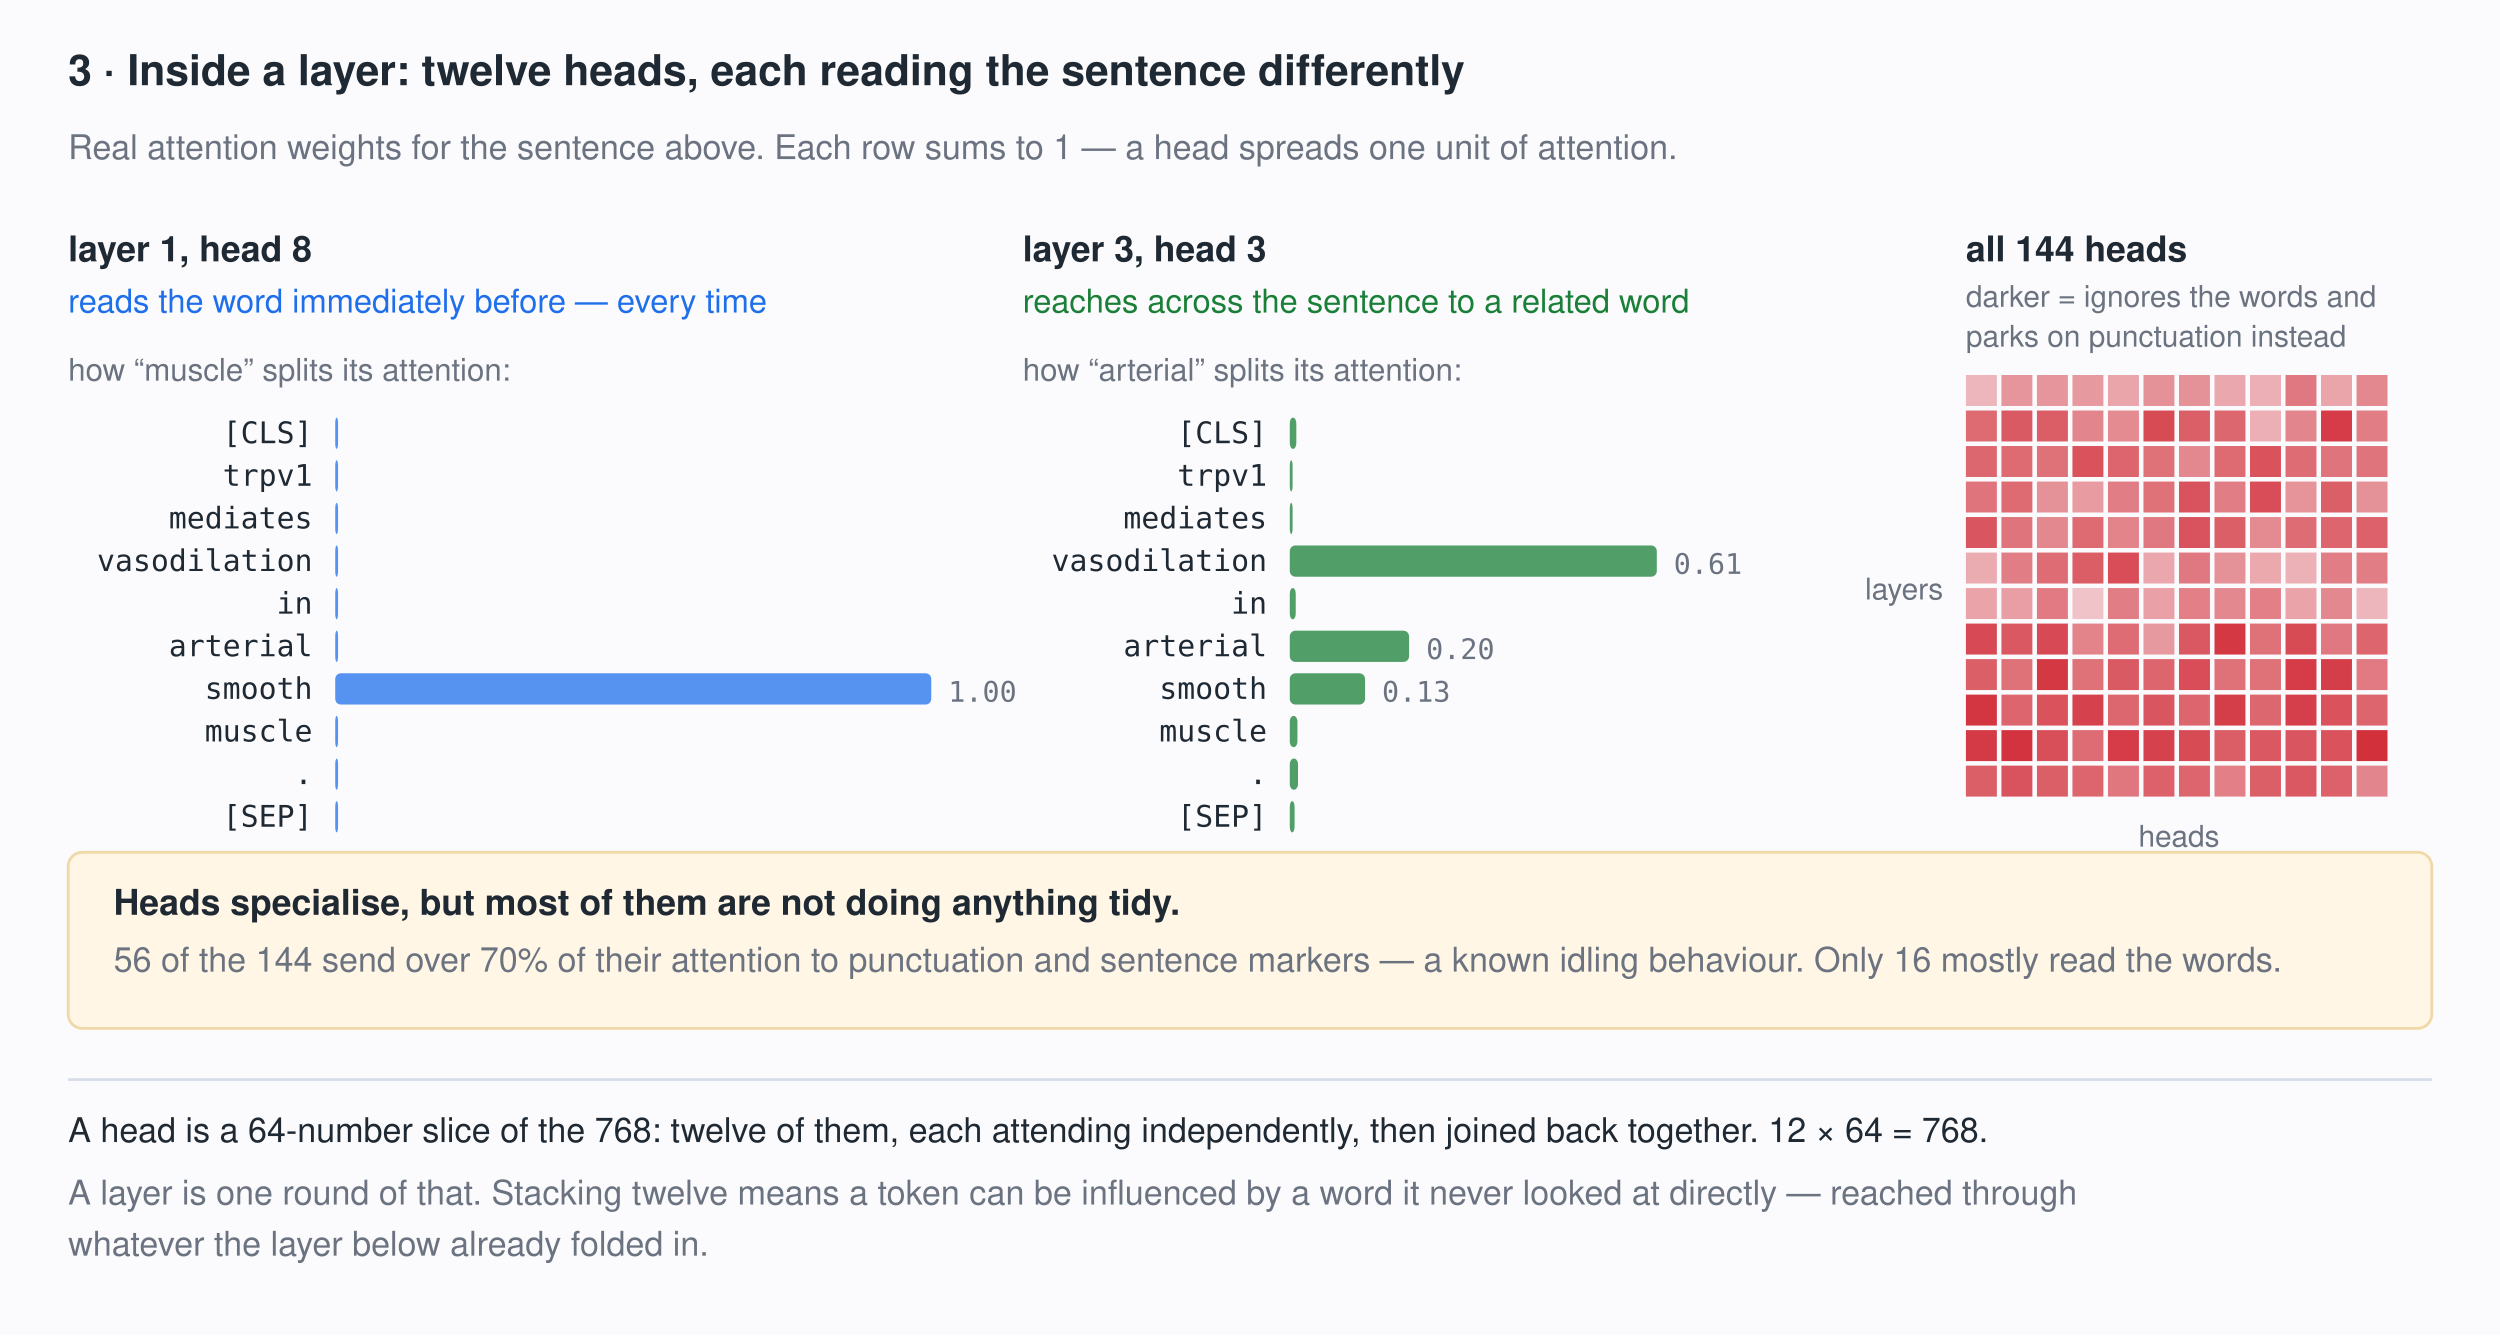
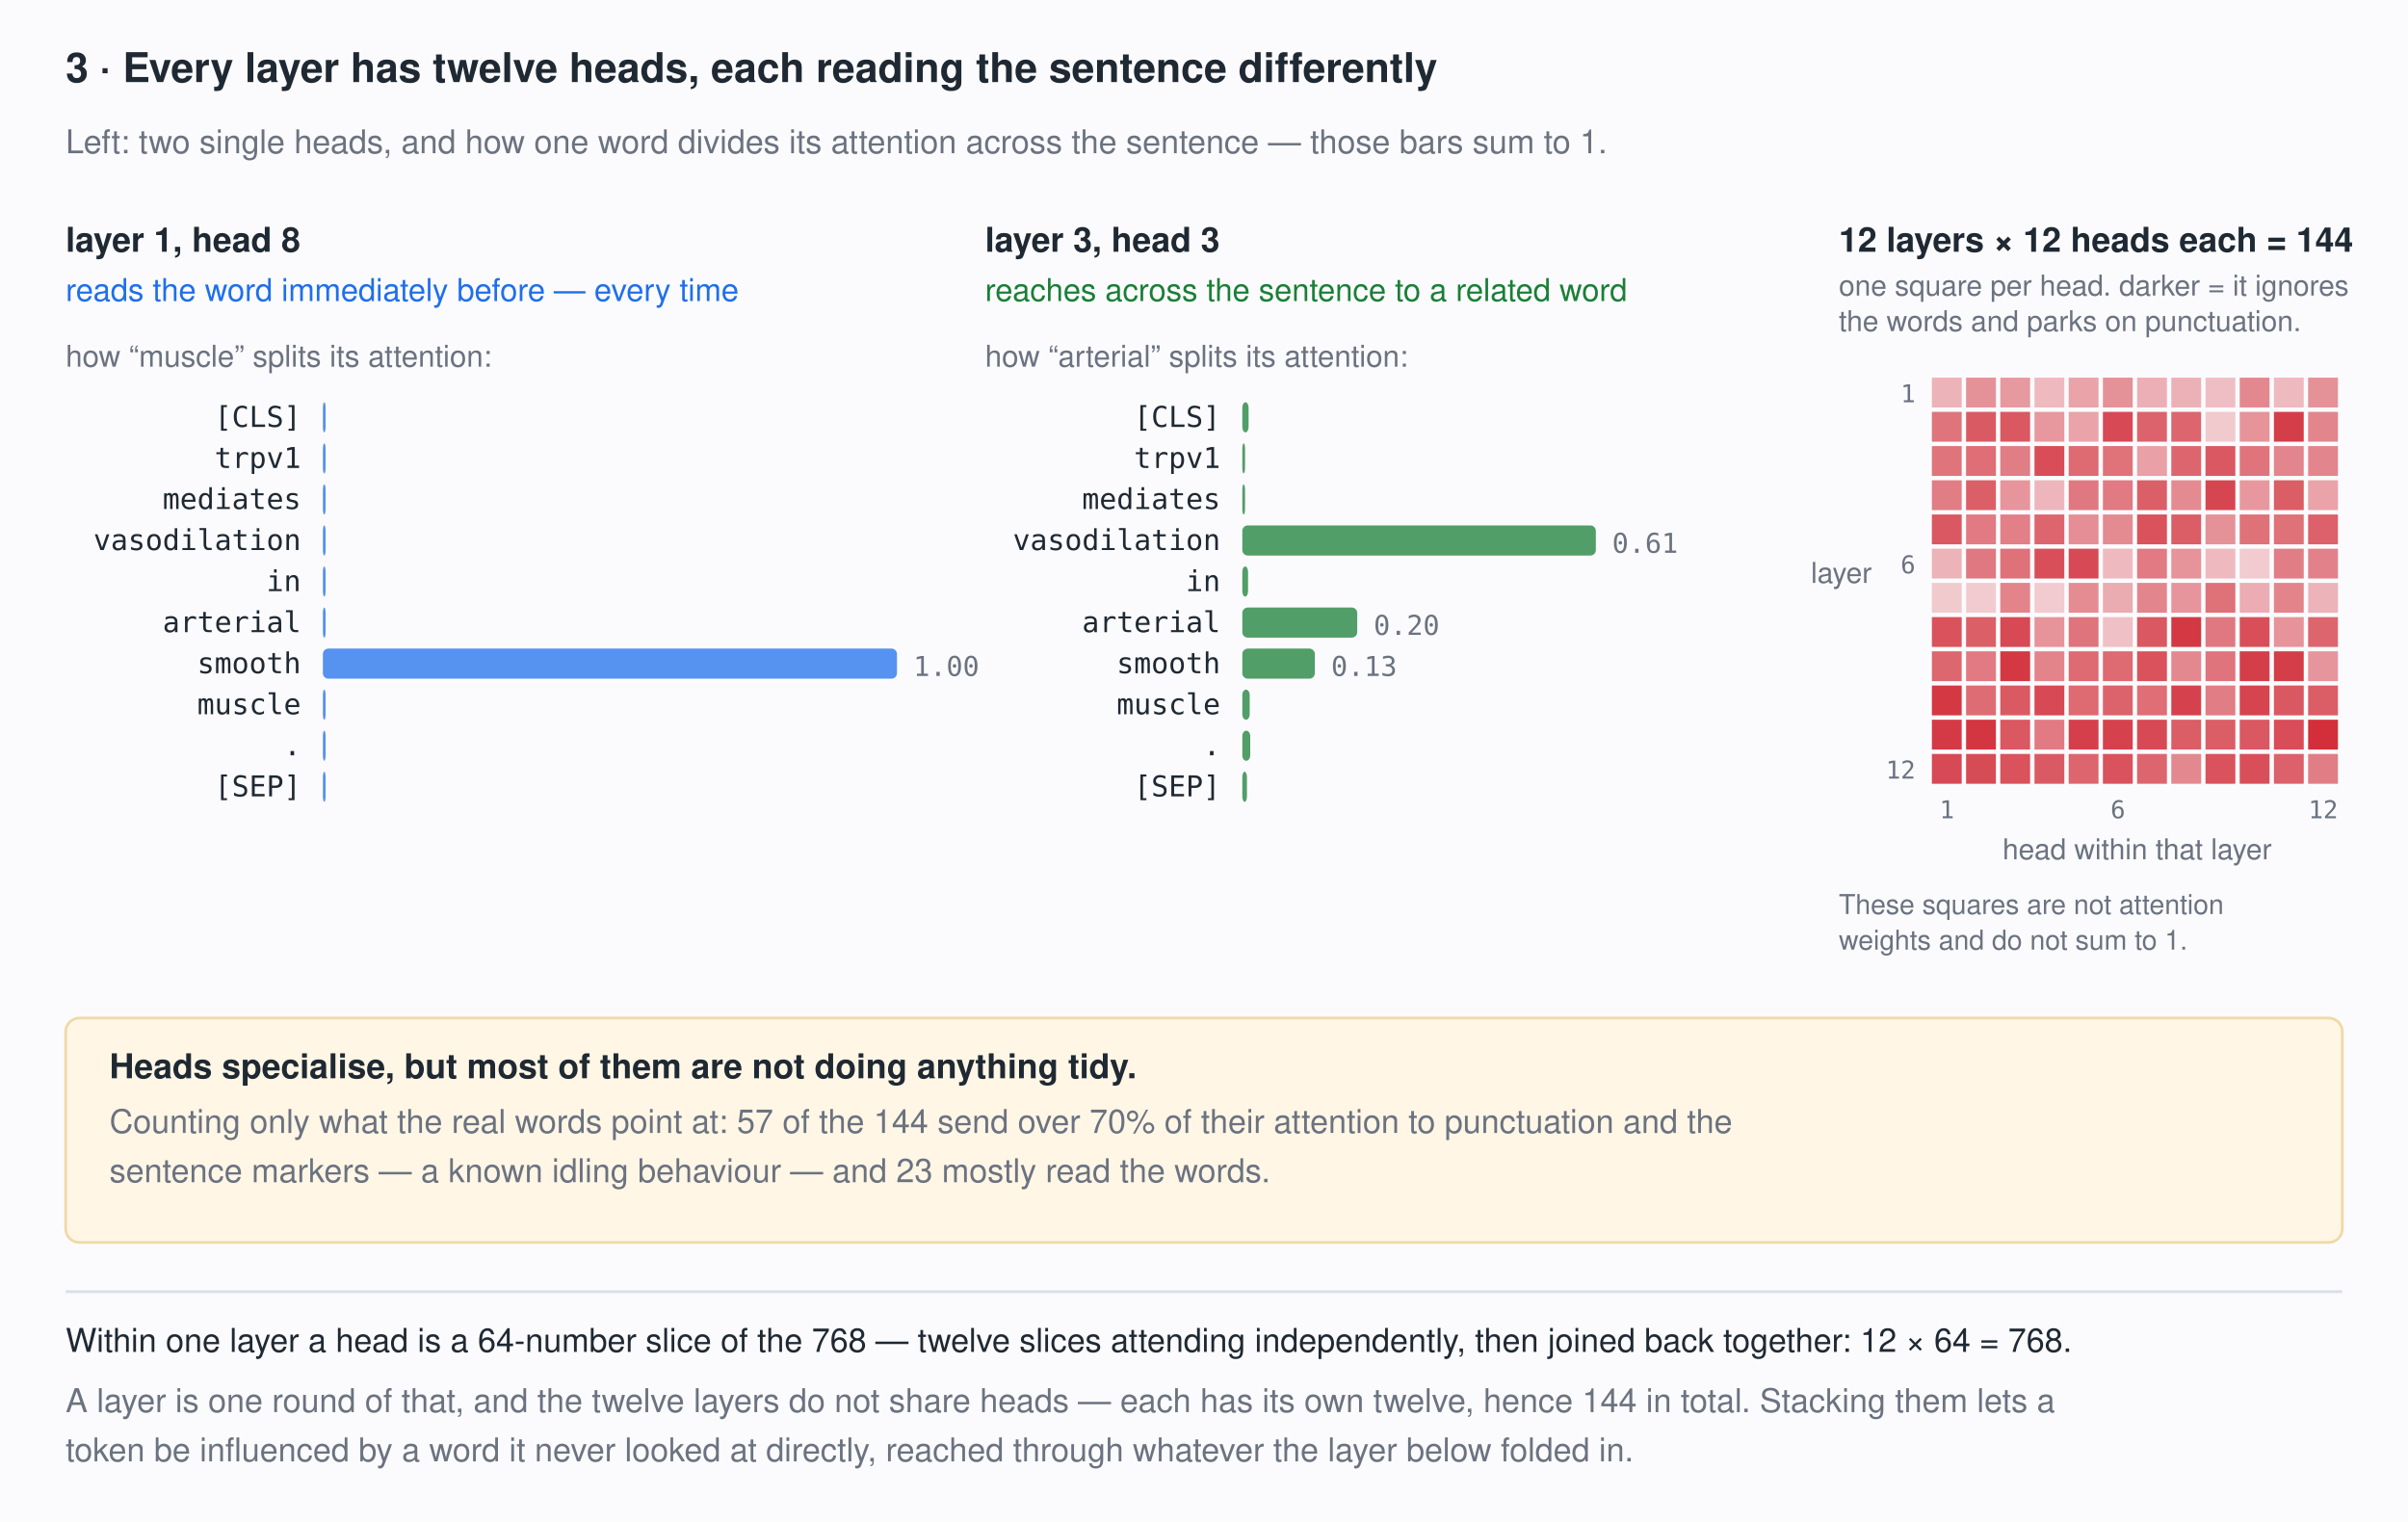
- <svg xmlns="http://www.w3.org/2000/svg" viewBox="0 0 880 470" width="880" height="470" role="img" aria-label="Layers and attention heads">
-   <rect width="880" height="470" fill="#fbfbfd" />
-   <text x="24" y="30" font-family="ui-sans-serif,-apple-system,Segoe UI,Helvetica,Arial,sans-serif" font-size="15" fill="#1f2933" text-anchor="start" font-weight="600" font-style="normal">3 · Inside a layer: twelve heads, each reading the sentence differently</text>
-   <text x="24" y="56" font-family="ui-sans-serif,-apple-system,Segoe UI,Helvetica,Arial,sans-serif" font-size="12" fill="#6b7280" text-anchor="start" font-weight="normal" font-style="normal">Real attention weights for the sentence above. Each row sums to 1 — a head spreads one unit of attention.</text>
+ <svg xmlns="http://www.w3.org/2000/svg" viewBox="0 0 880 556" width="880" height="556" role="img" aria-label="Layers and attention heads">
+   <rect width="880" height="556" fill="#fbfbfd" />
+   <text x="24" y="30" font-family="ui-sans-serif,-apple-system,Segoe UI,Helvetica,Arial,sans-serif" font-size="15" fill="#1f2933" text-anchor="start" font-weight="600" font-style="normal">3 · Every layer has twelve heads, each reading the sentence differently</text>
+   <text x="24" y="56" font-family="ui-sans-serif,-apple-system,Segoe UI,Helvetica,Arial,sans-serif" font-size="12" fill="#6b7280" text-anchor="start" font-weight="normal" font-style="normal">Left: two single heads, and how one word divides its attention across the sentence — those bars sum to 1.</text>
  <text x="24" y="92" font-family="ui-sans-serif,-apple-system,Segoe UI,Helvetica,Arial,sans-serif" font-size="12.5" fill="#1f2933" text-anchor="start" font-weight="600" font-style="normal">layer 1, head 8</text>
  <text x="24" y="110" font-family="ui-sans-serif,-apple-system,Segoe UI,Helvetica,Arial,sans-serif" font-size="11.5" fill="#1f6feb" text-anchor="start" font-weight="normal" font-style="normal">reads the word immediately before — every time</text>
  <text x="24" y="134" font-family="ui-sans-serif,-apple-system,Segoe UI,Helvetica,Arial,sans-serif" font-size="11" fill="#6b7280" text-anchor="start" font-weight="normal" font-style="normal">how “muscle” splits its attention:</text>
  <text x="110" y="156" font-family="ui-monospace,SFMono-Regular,Menlo,Consolas,monospace" font-size="10.5" fill="#1f2933" text-anchor="end" font-weight="normal" font-style="normal">[CLS]</text>
  <rect x="118" y="147" width="1.0" height="11" rx="2" fill="#1f6feb" opacity="0.75" />
  <text x="110" y="171" font-family="ui-monospace,SFMono-Regular,Menlo,Consolas,monospace" font-size="10.5" fill="#1f2933" text-anchor="end" font-weight="normal" font-style="normal">trpv1</text>
  <rect x="118" y="162" width="1.0" height="11" rx="2" fill="#1f6feb" opacity="0.75" />
  <text x="110" y="186" font-family="ui-monospace,SFMono-Regular,Menlo,Consolas,monospace" font-size="10.5" fill="#1f2933" text-anchor="end" font-weight="normal" font-style="normal">mediates</text>
  <rect x="118" y="177" width="1.0" height="11" rx="2" fill="#1f6feb" opacity="0.75" />
  <text x="110" y="201" font-family="ui-monospace,SFMono-Regular,Menlo,Consolas,monospace" font-size="10.5" fill="#1f2933" text-anchor="end" font-weight="normal" font-style="normal">vasodilation</text>
  <rect x="118" y="192" width="1.0" height="11" rx="2" fill="#1f6feb" opacity="0.75" />
  <text x="110" y="216" font-family="ui-monospace,SFMono-Regular,Menlo,Consolas,monospace" font-size="10.5" fill="#1f2933" text-anchor="end" font-weight="normal" font-style="normal">in</text>
  <rect x="118" y="207" width="1.0" height="11" rx="2" fill="#1f6feb" opacity="0.75" />
  <text x="110" y="231" font-family="ui-monospace,SFMono-Regular,Menlo,Consolas,monospace" font-size="10.5" fill="#1f2933" text-anchor="end" font-weight="normal" font-style="normal">arterial</text>
  <rect x="118" y="222" width="1.0" height="11" rx="2" fill="#1f6feb" opacity="0.75" />
  <text x="110" y="246" font-family="ui-monospace,SFMono-Regular,Menlo,Consolas,monospace" font-size="10.5" fill="#1f2933" text-anchor="end" font-weight="normal" font-style="normal">smooth</text>
  <rect x="118" y="237" width="209.8" height="11" rx="2" fill="#1f6feb" opacity="0.75" />
  <text x="333.79" y="247" font-family="ui-monospace,SFMono-Regular,Menlo,Consolas,monospace" font-size="10" fill="#6b7280" text-anchor="start" font-weight="normal" font-style="normal">1.00</text>
  <text x="110" y="261" font-family="ui-monospace,SFMono-Regular,Menlo,Consolas,monospace" font-size="10.5" fill="#1f2933" text-anchor="end" font-weight="normal" font-style="normal">muscle</text>
  <rect x="118" y="252" width="1.0" height="11" rx="2" fill="#1f6feb" opacity="0.75" />
  <text x="110" y="276" font-family="ui-monospace,SFMono-Regular,Menlo,Consolas,monospace" font-size="10.5" fill="#1f2933" text-anchor="end" font-weight="normal" font-style="normal">.</text>
  <rect x="118" y="267" width="1.0" height="11" rx="2" fill="#1f6feb" opacity="0.75" />
  <text x="110" y="291" font-family="ui-monospace,SFMono-Regular,Menlo,Consolas,monospace" font-size="10.5" fill="#1f2933" text-anchor="end" font-weight="normal" font-style="normal">[SEP]</text>
  <rect x="118" y="282" width="1.0" height="11" rx="2" fill="#1f6feb" opacity="0.75" />
  <text x="360" y="92" font-family="ui-sans-serif,-apple-system,Segoe UI,Helvetica,Arial,sans-serif" font-size="12.5" fill="#1f2933" text-anchor="start" font-weight="600" font-style="normal">layer 3, head 3</text>
  <text x="360" y="110" font-family="ui-sans-serif,-apple-system,Segoe UI,Helvetica,Arial,sans-serif" font-size="11.5" fill="#1a7f37" text-anchor="start" font-weight="normal" font-style="normal">reaches across the sentence to a related word</text>
  <text x="360" y="134" font-family="ui-sans-serif,-apple-system,Segoe UI,Helvetica,Arial,sans-serif" font-size="11" fill="#6b7280" text-anchor="start" font-weight="normal" font-style="normal">how “arterial” splits its attention:</text>
  <text x="446" y="156" font-family="ui-monospace,SFMono-Regular,Menlo,Consolas,monospace" font-size="10.5" fill="#1f2933" text-anchor="end" font-weight="normal" font-style="normal">[CLS]</text>
  <rect x="454" y="147" width="2.3" height="11" rx="2" fill="#1a7f37" opacity="0.75" />
  <text x="446" y="171" font-family="ui-monospace,SFMono-Regular,Menlo,Consolas,monospace" font-size="10.5" fill="#1f2933" text-anchor="end" font-weight="normal" font-style="normal">trpv1</text>
  <rect x="454" y="162" width="1.0" height="11" rx="2" fill="#1a7f37" opacity="0.75" />
  <text x="446" y="186" font-family="ui-monospace,SFMono-Regular,Menlo,Consolas,monospace" font-size="10.5" fill="#1f2933" text-anchor="end" font-weight="normal" font-style="normal">mediates</text>
  <rect x="454" y="177" width="1.0" height="11" rx="2" fill="#1a7f37" opacity="0.75" />
  <text x="446" y="201" font-family="ui-monospace,SFMono-Regular,Menlo,Consolas,monospace" font-size="10.5" fill="#1f2933" text-anchor="end" font-weight="normal" font-style="normal">vasodilation</text>
  <rect x="454" y="192" width="129.2" height="11" rx="2" fill="#1a7f37" opacity="0.75" />
  <text x="589.15" y="202" font-family="ui-monospace,SFMono-Regular,Menlo,Consolas,monospace" font-size="10" fill="#6b7280" text-anchor="start" font-weight="normal" font-style="normal">0.61</text>
  <text x="446" y="216" font-family="ui-monospace,SFMono-Regular,Menlo,Consolas,monospace" font-size="10.5" fill="#1f2933" text-anchor="end" font-weight="normal" font-style="normal">in</text>
  <rect x="454" y="207" width="2.1" height="11" rx="2" fill="#1a7f37" opacity="0.75" />
  <text x="446" y="231" font-family="ui-monospace,SFMono-Regular,Menlo,Consolas,monospace" font-size="10.5" fill="#1f2933" text-anchor="end" font-weight="normal" font-style="normal">arterial</text>
  <rect x="454" y="222" width="42.0" height="11" rx="2" fill="#1a7f37" opacity="0.75" />
  <text x="502.0" y="232" font-family="ui-monospace,SFMono-Regular,Menlo,Consolas,monospace" font-size="10" fill="#6b7280" text-anchor="start" font-weight="normal" font-style="normal">0.20</text>
  <text x="446" y="246" font-family="ui-monospace,SFMono-Regular,Menlo,Consolas,monospace" font-size="10.5" fill="#1f2933" text-anchor="end" font-weight="normal" font-style="normal">smooth</text>
  <rect x="454" y="237" width="26.5" height="11" rx="2" fill="#1a7f37" opacity="0.75" />
  <text x="486.46" y="247" font-family="ui-monospace,SFMono-Regular,Menlo,Consolas,monospace" font-size="10" fill="#6b7280" text-anchor="start" font-weight="normal" font-style="normal">0.13</text>
  <text x="446" y="261" font-family="ui-monospace,SFMono-Regular,Menlo,Consolas,monospace" font-size="10.5" fill="#1f2933" text-anchor="end" font-weight="normal" font-style="normal">muscle</text>
  <rect x="454" y="252" width="2.7" height="11" rx="2" fill="#1a7f37" opacity="0.75" />
  <text x="446" y="276" font-family="ui-monospace,SFMono-Regular,Menlo,Consolas,monospace" font-size="10.5" fill="#1f2933" text-anchor="end" font-weight="normal" font-style="normal">.</text>
  <rect x="454" y="267" width="2.9" height="11" rx="2" fill="#1a7f37" opacity="0.75" />
  <text x="446" y="291" font-family="ui-monospace,SFMono-Regular,Menlo,Consolas,monospace" font-size="10.5" fill="#1f2933" text-anchor="end" font-weight="normal" font-style="normal">[SEP]</text>
  <rect x="454" y="282" width="1.7" height="11" rx="2" fill="#1a7f37" opacity="0.75" />
-   <text x="692" y="92" font-family="ui-sans-serif,-apple-system,Segoe UI,Helvetica,Arial,sans-serif" font-size="12.5" fill="#1f2933" text-anchor="start" font-weight="600" font-style="normal">all 144 heads</text>
-   <text x="692" y="108" font-family="ui-sans-serif,-apple-system,Segoe UI,Helvetica,Arial,sans-serif" font-size="10.5" fill="#6b7280" text-anchor="start" font-weight="normal" font-style="normal">darker = ignores the words and</text>
-   <text x="692" y="122" font-family="ui-sans-serif,-apple-system,Segoe UI,Helvetica,Arial,sans-serif" font-size="10.5" fill="#6b7280" text-anchor="start" font-weight="normal" font-style="normal">parks on punctuation instead</text>
-   <rect x="692.0" y="132.0" width="10.9" height="10.9" fill="#cf222e" opacity="0.32" />
-   <rect x="704.5" y="132.0" width="10.9" height="10.9" fill="#cf222e" opacity="0.47" />
-   <rect x="717.0" y="132.0" width="10.9" height="10.9" fill="#cf222e" opacity="0.47" />
-   <rect x="729.5" y="132.0" width="10.9" height="10.9" fill="#cf222e" opacity="0.45" />
-   <rect x="742.0" y="132.0" width="10.9" height="10.9" fill="#cf222e" opacity="0.40" />
-   <rect x="754.5" y="132.0" width="10.9" height="10.9" fill="#cf222e" opacity="0.49" />
-   <rect x="767.0" y="132.0" width="10.9" height="10.9" fill="#cf222e" opacity="0.49" />
-   <rect x="779.5" y="132.0" width="10.9" height="10.9" fill="#cf222e" opacity="0.39" />
-   <rect x="792.0" y="132.0" width="10.9" height="10.9" fill="#cf222e" opacity="0.35" />
-   <rect x="804.5" y="132.0" width="10.9" height="10.9" fill="#cf222e" opacity="0.60" />
-   <rect x="817.0" y="132.0" width="10.9" height="10.9" fill="#cf222e" opacity="0.40" />
-   <rect x="829.5" y="132.0" width="10.9" height="10.9" fill="#cf222e" opacity="0.53" />
-   <rect x="692.0" y="144.5" width="10.9" height="10.9" fill="#cf222e" opacity="0.67" />
-   <rect x="704.5" y="144.5" width="10.9" height="10.9" fill="#cf222e" opacity="0.74" />
-   <rect x="717.0" y="144.5" width="10.9" height="10.9" fill="#cf222e" opacity="0.73" />
-   <rect x="729.5" y="144.5" width="10.9" height="10.9" fill="#cf222e" opacity="0.54" />
-   <rect x="742.0" y="144.5" width="10.9" height="10.9" fill="#cf222e" opacity="0.52" />
-   <rect x="754.5" y="144.5" width="10.9" height="10.9" fill="#cf222e" opacity="0.81" />
-   <rect x="767.0" y="144.5" width="10.9" height="10.9" fill="#cf222e" opacity="0.72" />
-   <rect x="779.5" y="144.5" width="10.9" height="10.9" fill="#cf222e" opacity="0.68" />
-   <rect x="792.0" y="144.5" width="10.9" height="10.9" fill="#cf222e" opacity="0.35" />
-   <rect x="804.5" y="144.5" width="10.9" height="10.9" fill="#cf222e" opacity="0.54" />
-   <rect x="817.0" y="144.5" width="10.9" height="10.9" fill="#cf222e" opacity="0.88" />
-   <rect x="829.5" y="144.5" width="10.9" height="10.9" fill="#cf222e" opacity="0.58" />
-   <rect x="692.0" y="157.0" width="10.9" height="10.9" fill="#cf222e" opacity="0.68" />
-   <rect x="704.5" y="157.0" width="10.9" height="10.9" fill="#cf222e" opacity="0.67" />
-   <rect x="717.0" y="157.0" width="10.9" height="10.9" fill="#cf222e" opacity="0.64" />
-   <rect x="729.5" y="157.0" width="10.9" height="10.9" fill="#cf222e" opacity="0.78" />
-   <rect x="742.0" y="157.0" width="10.9" height="10.9" fill="#cf222e" opacity="0.69" />
-   <rect x="754.5" y="157.0" width="10.9" height="10.9" fill="#cf222e" opacity="0.64" />
-   <rect x="767.0" y="157.0" width="10.9" height="10.9" fill="#cf222e" opacity="0.53" />
-   <rect x="779.5" y="157.0" width="10.9" height="10.9" fill="#cf222e" opacity="0.67" />
-   <rect x="792.0" y="157.0" width="10.9" height="10.9" fill="#cf222e" opacity="0.78" />
-   <rect x="804.5" y="157.0" width="10.9" height="10.9" fill="#cf222e" opacity="0.66" />
-   <rect x="817.0" y="157.0" width="10.9" height="10.9" fill="#cf222e" opacity="0.62" />
-   <rect x="829.5" y="157.0" width="10.9" height="10.9" fill="#cf222e" opacity="0.62" />
-   <rect x="692.0" y="169.5" width="10.9" height="10.9" fill="#cf222e" opacity="0.62" />
-   <rect x="704.5" y="169.5" width="10.9" height="10.9" fill="#cf222e" opacity="0.67" />
-   <rect x="717.0" y="169.5" width="10.9" height="10.9" fill="#cf222e" opacity="0.49" />
-   <rect x="729.5" y="169.5" width="10.9" height="10.9" fill="#cf222e" opacity="0.44" />
-   <rect x="742.0" y="169.5" width="10.9" height="10.9" fill="#cf222e" opacity="0.58" />
-   <rect x="754.5" y="169.5" width="10.9" height="10.9" fill="#cf222e" opacity="0.64" />
-   <rect x="767.0" y="169.5" width="10.9" height="10.9" fill="#cf222e" opacity="0.77" />
-   <rect x="779.5" y="169.5" width="10.9" height="10.9" fill="#cf222e" opacity="0.58" />
-   <rect x="792.0" y="169.5" width="10.9" height="10.9" fill="#cf222e" opacity="0.80" />
-   <rect x="804.5" y="169.5" width="10.9" height="10.9" fill="#cf222e" opacity="0.48" />
-   <rect x="817.0" y="169.5" width="10.9" height="10.9" fill="#cf222e" opacity="0.72" />
-   <rect x="829.5" y="169.5" width="10.9" height="10.9" fill="#cf222e" opacity="0.49" />
-   <rect x="692.0" y="182.0" width="10.9" height="10.9" fill="#cf222e" opacity="0.76" />
-   <rect x="704.5" y="182.0" width="10.9" height="10.9" fill="#cf222e" opacity="0.62" />
-   <rect x="717.0" y="182.0" width="10.9" height="10.9" fill="#cf222e" opacity="0.53" />
-   <rect x="729.5" y="182.0" width="10.9" height="10.9" fill="#cf222e" opacity="0.67" />
-   <rect x="742.0" y="182.0" width="10.9" height="10.9" fill="#cf222e" opacity="0.55" />
-   <rect x="754.5" y="182.0" width="10.9" height="10.9" fill="#cf222e" opacity="0.60" />
-   <rect x="767.0" y="182.0" width="10.9" height="10.9" fill="#cf222e" opacity="0.77" />
-   <rect x="779.5" y="182.0" width="10.9" height="10.9" fill="#cf222e" opacity="0.72" />
-   <rect x="792.0" y="182.0" width="10.9" height="10.9" fill="#cf222e" opacity="0.52" />
-   <rect x="804.5" y="182.0" width="10.9" height="10.9" fill="#cf222e" opacity="0.66" />
-   <rect x="817.0" y="182.0" width="10.9" height="10.9" fill="#cf222e" opacity="0.69" />
-   <rect x="829.5" y="182.0" width="10.9" height="10.9" fill="#cf222e" opacity="0.71" />
-   <rect x="692.0" y="194.5" width="10.9" height="10.9" fill="#cf222e" opacity="0.37" />
-   <rect x="704.5" y="194.5" width="10.9" height="10.9" fill="#cf222e" opacity="0.58" />
-   <rect x="717.0" y="194.5" width="10.9" height="10.9" fill="#cf222e" opacity="0.66" />
-   <rect x="729.5" y="194.5" width="10.9" height="10.9" fill="#cf222e" opacity="0.73" />
-   <rect x="742.0" y="194.5" width="10.9" height="10.9" fill="#cf222e" opacity="0.80" />
-   <rect x="754.5" y="194.5" width="10.9" height="10.9" fill="#cf222e" opacity="0.39" />
-   <rect x="767.0" y="194.5" width="10.9" height="10.9" fill="#cf222e" opacity="0.60" />
-   <rect x="779.5" y="194.5" width="10.9" height="10.9" fill="#cf222e" opacity="0.49" />
-   <rect x="792.0" y="194.5" width="10.9" height="10.9" fill="#cf222e" opacity="0.38" />
-   <rect x="804.5" y="194.5" width="10.9" height="10.9" fill="#cf222e" opacity="0.34" />
-   <rect x="817.0" y="194.5" width="10.9" height="10.9" fill="#cf222e" opacity="0.58" />
-   <rect x="829.5" y="194.5" width="10.9" height="10.9" fill="#cf222e" opacity="0.58" />
-   <rect x="692.0" y="207.0" width="10.9" height="10.9" fill="#cf222e" opacity="0.41" />
-   <rect x="704.5" y="207.0" width="10.9" height="10.9" fill="#cf222e" opacity="0.43" />
-   <rect x="717.0" y="207.0" width="10.9" height="10.9" fill="#cf222e" opacity="0.59" />
-   <rect x="729.5" y="207.0" width="10.9" height="10.9" fill="#cf222e" opacity="0.26" />
-   <rect x="742.0" y="207.0" width="10.9" height="10.9" fill="#cf222e" opacity="0.58" />
-   <rect x="754.5" y="207.0" width="10.9" height="10.9" fill="#cf222e" opacity="0.42" />
-   <rect x="767.0" y="207.0" width="10.9" height="10.9" fill="#cf222e" opacity="0.57" />
-   <rect x="779.5" y="207.0" width="10.9" height="10.9" fill="#cf222e" opacity="0.53" />
-   <rect x="792.0" y="207.0" width="10.9" height="10.9" fill="#cf222e" opacity="0.57" />
-   <rect x="804.5" y="207.0" width="10.9" height="10.9" fill="#cf222e" opacity="0.41" />
-   <rect x="817.0" y="207.0" width="10.9" height="10.9" fill="#cf222e" opacity="0.53" />
-   <rect x="829.5" y="207.0" width="10.9" height="10.9" fill="#cf222e" opacity="0.32" />
-   <rect x="692.0" y="219.5" width="10.9" height="10.9" fill="#cf222e" opacity="0.82" />
-   <rect x="704.5" y="219.5" width="10.9" height="10.9" fill="#cf222e" opacity="0.75" />
-   <rect x="717.0" y="219.5" width="10.9" height="10.9" fill="#cf222e" opacity="0.82" />
-   <rect x="729.5" y="219.5" width="10.9" height="10.9" fill="#cf222e" opacity="0.55" />
-   <rect x="742.0" y="219.5" width="10.9" height="10.9" fill="#cf222e" opacity="0.66" />
-   <rect x="754.5" y="219.5" width="10.9" height="10.9" fill="#cf222e" opacity="0.45" />
-   <rect x="767.0" y="219.5" width="10.9" height="10.9" fill="#cf222e" opacity="0.75" />
-   <rect x="779.5" y="219.5" width="10.9" height="10.9" fill="#cf222e" opacity="0.90" />
-   <rect x="792.0" y="219.5" width="10.9" height="10.9" fill="#cf222e" opacity="0.64" />
-   <rect x="804.5" y="219.5" width="10.9" height="10.9" fill="#cf222e" opacity="0.81" />
-   <rect x="817.0" y="219.5" width="10.9" height="10.9" fill="#cf222e" opacity="0.60" />
-   <rect x="829.5" y="219.5" width="10.9" height="10.9" fill="#cf222e" opacity="0.69" />
-   <rect x="692.0" y="232.0" width="10.9" height="10.9" fill="#cf222e" opacity="0.72" />
-   <rect x="704.5" y="232.0" width="10.9" height="10.9" fill="#cf222e" opacity="0.64" />
-   <rect x="717.0" y="232.0" width="10.9" height="10.9" fill="#cf222e" opacity="0.90" />
-   <rect x="729.5" y="232.0" width="10.9" height="10.9" fill="#cf222e" opacity="0.64" />
-   <rect x="742.0" y="232.0" width="10.9" height="10.9" fill="#cf222e" opacity="0.74" />
-   <rect x="754.5" y="232.0" width="10.9" height="10.9" fill="#cf222e" opacity="0.69" />
-   <rect x="767.0" y="232.0" width="10.9" height="10.9" fill="#cf222e" opacity="0.80" />
-   <rect x="779.5" y="232.0" width="10.9" height="10.9" fill="#cf222e" opacity="0.64" />
-   <rect x="792.0" y="232.0" width="10.9" height="10.9" fill="#cf222e" opacity="0.64" />
-   <rect x="804.5" y="232.0" width="10.9" height="10.9" fill="#cf222e" opacity="0.88" />
-   <rect x="817.0" y="232.0" width="10.9" height="10.9" fill="#cf222e" opacity="0.87" />
-   <rect x="829.5" y="232.0" width="10.9" height="10.9" fill="#cf222e" opacity="0.59" />
-   <rect x="692.0" y="244.5" width="10.9" height="10.9" fill="#cf222e" opacity="0.91" />
-   <rect x="704.5" y="244.5" width="10.9" height="10.9" fill="#cf222e" opacity="0.69" />
-   <rect x="717.0" y="244.5" width="10.9" height="10.9" fill="#cf222e" opacity="0.78" />
-   <rect x="729.5" y="244.5" width="10.9" height="10.9" fill="#cf222e" opacity="0.85" />
-   <rect x="742.0" y="244.5" width="10.9" height="10.9" fill="#cf222e" opacity="0.68" />
-   <rect x="754.5" y="244.5" width="10.9" height="10.9" fill="#cf222e" opacity="0.76" />
-   <rect x="767.0" y="244.5" width="10.9" height="10.9" fill="#cf222e" opacity="0.69" />
-   <rect x="779.5" y="244.5" width="10.9" height="10.9" fill="#cf222e" opacity="0.87" />
-   <rect x="792.0" y="244.5" width="10.9" height="10.9" fill="#cf222e" opacity="0.68" />
-   <rect x="804.5" y="244.5" width="10.9" height="10.9" fill="#cf222e" opacity="0.86" />
-   <rect x="817.0" y="244.5" width="10.9" height="10.9" fill="#cf222e" opacity="0.78" />
-   <rect x="829.5" y="244.5" width="10.9" height="10.9" fill="#cf222e" opacity="0.69" />
-   <rect x="692.0" y="257.0" width="10.9" height="10.9" fill="#cf222e" opacity="0.89" />
-   <rect x="704.5" y="257.0" width="10.9" height="10.9" fill="#cf222e" opacity="0.92" />
-   <rect x="717.0" y="257.0" width="10.9" height="10.9" fill="#cf222e" opacity="0.79" />
-   <rect x="729.5" y="257.0" width="10.9" height="10.9" fill="#cf222e" opacity="0.66" />
-   <rect x="742.0" y="257.0" width="10.9" height="10.9" fill="#cf222e" opacity="0.88" />
-   <rect x="754.5" y="257.0" width="10.9" height="10.9" fill="#cf222e" opacity="0.85" />
-   <rect x="767.0" y="257.0" width="10.9" height="10.9" fill="#cf222e" opacity="0.81" />
-   <rect x="779.5" y="257.0" width="10.9" height="10.9" fill="#cf222e" opacity="0.73" />
-   <rect x="792.0" y="257.0" width="10.9" height="10.9" fill="#cf222e" opacity="0.75" />
-   <rect x="804.5" y="257.0" width="10.9" height="10.9" fill="#cf222e" opacity="0.76" />
-   <rect x="817.0" y="257.0" width="10.9" height="10.9" fill="#cf222e" opacity="0.78" />
-   <rect x="829.5" y="257.0" width="10.9" height="10.9" fill="#cf222e" opacity="0.93" />
-   <rect x="692.0" y="269.5" width="10.9" height="10.9" fill="#cf222e" opacity="0.72" />
-   <rect x="704.5" y="269.5" width="10.9" height="10.9" fill="#cf222e" opacity="0.77" />
-   <rect x="717.0" y="269.5" width="10.9" height="10.9" fill="#cf222e" opacity="0.72" />
-   <rect x="729.5" y="269.5" width="10.9" height="10.9" fill="#cf222e" opacity="0.69" />
-   <rect x="742.0" y="269.5" width="10.9" height="10.9" fill="#cf222e" opacity="0.61" />
-   <rect x="754.5" y="269.5" width="10.9" height="10.9" fill="#cf222e" opacity="0.71" />
-   <rect x="767.0" y="269.5" width="10.9" height="10.9" fill="#cf222e" opacity="0.69" />
-   <rect x="779.5" y="269.5" width="10.9" height="10.9" fill="#cf222e" opacity="0.57" />
-   <rect x="792.0" y="269.5" width="10.9" height="10.9" fill="#cf222e" opacity="0.72" />
-   <rect x="804.5" y="269.5" width="10.9" height="10.9" fill="#cf222e" opacity="0.75" />
-   <rect x="817.0" y="269.5" width="10.9" height="10.9" fill="#cf222e" opacity="0.71" />
-   <rect x="829.5" y="269.5" width="10.9" height="10.9" fill="#cf222e" opacity="0.54" />
-   <text x="684" y="211.0" font-family="ui-sans-serif,-apple-system,Segoe UI,Helvetica,Arial,sans-serif" font-size="10.5" fill="#6b7280" text-anchor="end" font-weight="normal" font-style="normal">layers</text>
-   <text x="767.0" y="298.0" font-family="ui-sans-serif,-apple-system,Segoe UI,Helvetica,Arial,sans-serif" font-size="10.5" fill="#6b7280" text-anchor="middle" font-weight="normal" font-style="normal">heads</text>
-   <rect x="24" y="300" width="832" height="62" rx="5" fill="#fff6e5" stroke="#f0d9a8" stroke-width="1" />
-   <text x="40" y="322" font-family="ui-sans-serif,-apple-system,Segoe UI,Helvetica,Arial,sans-serif" font-size="12.5" fill="#1f2933" text-anchor="start" font-weight="600" font-style="normal">Heads specialise, but most of them are not doing anything tidy.</text>
-   <text x="40" y="342" font-family="ui-sans-serif,-apple-system,Segoe UI,Helvetica,Arial,sans-serif" font-size="12" fill="#6b7280" text-anchor="start" font-weight="normal" font-style="normal">56 of the 144 send over 70% of their attention to punctuation and sentence markers — a known idling behaviour. Only 16 mostly read the words.</text>
-   <line x1="24" y1="380" x2="856" y2="380" stroke="#d8dee9" stroke-width="1" />
-   <text x="24" y="402" font-family="ui-sans-serif,-apple-system,Segoe UI,Helvetica,Arial,sans-serif" font-size="12" fill="#1f2933" text-anchor="start" font-weight="normal" font-style="normal">A head is a 64-number slice of the 768: twelve of them, each attending independently, then joined back together. 12 × 64 = 768.</text>
-   <text x="24" y="424" font-family="ui-sans-serif,-apple-system,Segoe UI,Helvetica,Arial,sans-serif" font-size="12" fill="#6b7280" text-anchor="start" font-weight="normal" font-style="normal">A layer is one round of that. Stacking twelve means a token can be influenced by a word it never looked at directly — reached through</text>
-   <text x="24" y="442" font-family="ui-sans-serif,-apple-system,Segoe UI,Helvetica,Arial,sans-serif" font-size="12" fill="#6b7280" text-anchor="start" font-weight="normal" font-style="normal">whatever the layer below already folded in.</text>
+   <text x="672" y="92" font-family="ui-sans-serif,-apple-system,Segoe UI,Helvetica,Arial,sans-serif" font-size="12.5" fill="#1f2933" text-anchor="start" font-weight="600" font-style="normal">12 layers × 12 heads each = 144</text>
+   <text x="672" y="108" font-family="ui-sans-serif,-apple-system,Segoe UI,Helvetica,Arial,sans-serif" font-size="10.5" fill="#6b7280" text-anchor="start" font-weight="normal" font-style="normal">one square per head. darker = it ignores</text>
+   <text x="672" y="121" font-family="ui-sans-serif,-apple-system,Segoe UI,Helvetica,Arial,sans-serif" font-size="10.5" fill="#6b7280" text-anchor="start" font-weight="normal" font-style="normal">the words and parks on punctuation.</text>
+   <rect x="706.0" y="138.0" width="10.9" height="10.9" fill="#cf222e" opacity="0.33" />
+   <rect x="718.5" y="138.0" width="10.9" height="10.9" fill="#cf222e" opacity="0.49" />
+   <rect x="731.0" y="138.0" width="10.9" height="10.9" fill="#cf222e" opacity="0.45" />
+   <rect x="743.5" y="138.0" width="10.9" height="10.9" fill="#cf222e" opacity="0.30" />
+   <rect x="756.0" y="138.0" width="10.9" height="10.9" fill="#cf222e" opacity="0.41" />
+   <rect x="768.5" y="138.0" width="10.9" height="10.9" fill="#cf222e" opacity="0.49" />
+   <rect x="781.0" y="138.0" width="10.9" height="10.9" fill="#cf222e" opacity="0.35" />
+   <rect x="793.5" y="138.0" width="10.9" height="10.9" fill="#cf222e" opacity="0.34" />
+   <rect x="806.0" y="138.0" width="10.9" height="10.9" fill="#cf222e" opacity="0.28" />
+   <rect x="818.5" y="138.0" width="10.9" height="10.9" fill="#cf222e" opacity="0.53" />
+   <rect x="831.0" y="138.0" width="10.9" height="10.9" fill="#cf222e" opacity="0.30" />
+   <rect x="843.5" y="138.0" width="10.9" height="10.9" fill="#cf222e" opacity="0.49" />
+   <rect x="706.0" y="150.5" width="10.9" height="10.9" fill="#cf222e" opacity="0.62" />
+   <rect x="718.5" y="150.5" width="10.9" height="10.9" fill="#cf222e" opacity="0.74" />
+   <rect x="731.0" y="150.5" width="10.9" height="10.9" fill="#cf222e" opacity="0.75" />
+   <rect x="743.5" y="150.5" width="10.9" height="10.9" fill="#cf222e" opacity="0.46" />
+   <rect x="756.0" y="150.5" width="10.9" height="10.9" fill="#cf222e" opacity="0.41" />
+   <rect x="768.5" y="150.5" width="10.9" height="10.9" fill="#cf222e" opacity="0.82" />
+   <rect x="781.0" y="150.5" width="10.9" height="10.9" fill="#cf222e" opacity="0.70" />
+   <rect x="793.5" y="150.5" width="10.9" height="10.9" fill="#cf222e" opacity="0.69" />
+   <rect x="806.0" y="150.5" width="10.9" height="10.9" fill="#cf222e" opacity="0.23" />
+   <rect x="818.5" y="150.5" width="10.9" height="10.9" fill="#cf222e" opacity="0.48" />
+   <rect x="831.0" y="150.5" width="10.9" height="10.9" fill="#cf222e" opacity="0.87" />
+   <rect x="843.5" y="150.5" width="10.9" height="10.9" fill="#cf222e" opacity="0.54" />
+   <rect x="706.0" y="163.0" width="10.9" height="10.9" fill="#cf222e" opacity="0.62" />
+   <rect x="718.5" y="163.0" width="10.9" height="10.9" fill="#cf222e" opacity="0.65" />
+   <rect x="731.0" y="163.0" width="10.9" height="10.9" fill="#cf222e" opacity="0.58" />
+   <rect x="743.5" y="163.0" width="10.9" height="10.9" fill="#cf222e" opacity="0.80" />
+   <rect x="756.0" y="163.0" width="10.9" height="10.9" fill="#cf222e" opacity="0.67" />
+   <rect x="768.5" y="163.0" width="10.9" height="10.9" fill="#cf222e" opacity="0.63" />
+   <rect x="781.0" y="163.0" width="10.9" height="10.9" fill="#cf222e" opacity="0.42" />
+   <rect x="793.5" y="163.0" width="10.9" height="10.9" fill="#cf222e" opacity="0.69" />
+   <rect x="806.0" y="163.0" width="10.9" height="10.9" fill="#cf222e" opacity="0.75" />
+   <rect x="818.5" y="163.0" width="10.9" height="10.9" fill="#cf222e" opacity="0.62" />
+   <rect x="831.0" y="163.0" width="10.9" height="10.9" fill="#cf222e" opacity="0.54" />
+   <rect x="843.5" y="163.0" width="10.9" height="10.9" fill="#cf222e" opacity="0.54" />
+   <rect x="706.0" y="175.5" width="10.9" height="10.9" fill="#cf222e" opacity="0.58" />
+   <rect x="718.5" y="175.5" width="10.9" height="10.9" fill="#cf222e" opacity="0.72" />
+   <rect x="731.0" y="175.5" width="10.9" height="10.9" fill="#cf222e" opacity="0.47" />
+   <rect x="743.5" y="175.5" width="10.9" height="10.9" fill="#cf222e" opacity="0.32" />
+   <rect x="756.0" y="175.5" width="10.9" height="10.9" fill="#cf222e" opacity="0.60" />
+   <rect x="768.5" y="175.5" width="10.9" height="10.9" fill="#cf222e" opacity="0.59" />
+   <rect x="781.0" y="175.5" width="10.9" height="10.9" fill="#cf222e" opacity="0.72" />
+   <rect x="793.5" y="175.5" width="10.9" height="10.9" fill="#cf222e" opacity="0.52" />
+   <rect x="806.0" y="175.5" width="10.9" height="10.9" fill="#cf222e" opacity="0.83" />
+   <rect x="818.5" y="175.5" width="10.9" height="10.9" fill="#cf222e" opacity="0.46" />
+   <rect x="831.0" y="175.5" width="10.9" height="10.9" fill="#cf222e" opacity="0.73" />
+   <rect x="843.5" y="175.5" width="10.9" height="10.9" fill="#cf222e" opacity="0.41" />
+   <rect x="706.0" y="188.0" width="10.9" height="10.9" fill="#cf222e" opacity="0.75" />
+   <rect x="718.5" y="188.0" width="10.9" height="10.9" fill="#cf222e" opacity="0.59" />
+   <rect x="731.0" y="188.0" width="10.9" height="10.9" fill="#cf222e" opacity="0.57" />
+   <rect x="743.5" y="188.0" width="10.9" height="10.9" fill="#cf222e" opacity="0.69" />
+   <rect x="756.0" y="188.0" width="10.9" height="10.9" fill="#cf222e" opacity="0.50" />
+   <rect x="768.5" y="188.0" width="10.9" height="10.9" fill="#cf222e" opacity="0.52" />
+   <rect x="781.0" y="188.0" width="10.9" height="10.9" fill="#cf222e" opacity="0.78" />
+   <rect x="793.5" y="188.0" width="10.9" height="10.9" fill="#cf222e" opacity="0.73" />
+   <rect x="806.0" y="188.0" width="10.9" height="10.9" fill="#cf222e" opacity="0.49" />
+   <rect x="818.5" y="188.0" width="10.9" height="10.9" fill="#cf222e" opacity="0.64" />
+   <rect x="831.0" y="188.0" width="10.9" height="10.9" fill="#cf222e" opacity="0.64" />
+   <rect x="843.5" y="188.0" width="10.9" height="10.9" fill="#cf222e" opacity="0.71" />
+   <rect x="706.0" y="200.5" width="10.9" height="10.9" fill="#cf222e" opacity="0.33" />
+   <rect x="718.5" y="200.5" width="10.9" height="10.9" fill="#cf222e" opacity="0.60" />
+   <rect x="731.0" y="200.5" width="10.9" height="10.9" fill="#cf222e" opacity="0.64" />
+   <rect x="743.5" y="200.5" width="10.9" height="10.9" fill="#cf222e" opacity="0.79" />
+   <rect x="756.0" y="200.5" width="10.9" height="10.9" fill="#cf222e" opacity="0.82" />
+   <rect x="768.5" y="200.5" width="10.9" height="10.9" fill="#cf222e" opacity="0.30" />
+   <rect x="781.0" y="200.5" width="10.9" height="10.9" fill="#cf222e" opacity="0.59" />
+   <rect x="793.5" y="200.5" width="10.9" height="10.9" fill="#cf222e" opacity="0.48" />
+   <rect x="806.0" y="200.5" width="10.9" height="10.9" fill="#cf222e" opacity="0.30" />
+   <rect x="818.5" y="200.5" width="10.9" height="10.9" fill="#cf222e" opacity="0.22" />
+   <rect x="831.0" y="200.5" width="10.9" height="10.9" fill="#cf222e" opacity="0.58" />
+   <rect x="843.5" y="200.5" width="10.9" height="10.9" fill="#cf222e" opacity="0.56" />
+   <rect x="706.0" y="213.0" width="10.9" height="10.9" fill="#cf222e" opacity="0.23" />
+   <rect x="718.5" y="213.0" width="10.9" height="10.9" fill="#cf222e" opacity="0.22" />
+   <rect x="731.0" y="213.0" width="10.9" height="10.9" fill="#cf222e" opacity="0.55" />
+   <rect x="743.5" y="213.0" width="10.9" height="10.9" fill="#cf222e" opacity="0.22" />
+   <rect x="756.0" y="213.0" width="10.9" height="10.9" fill="#cf222e" opacity="0.51" />
+   <rect x="768.5" y="213.0" width="10.9" height="10.9" fill="#cf222e" opacity="0.37" />
+   <rect x="781.0" y="213.0" width="10.9" height="10.9" fill="#cf222e" opacity="0.54" />
+   <rect x="793.5" y="213.0" width="10.9" height="10.9" fill="#cf222e" opacity="0.47" />
+   <rect x="806.0" y="213.0" width="10.9" height="10.9" fill="#cf222e" opacity="0.64" />
+   <rect x="818.5" y="213.0" width="10.9" height="10.9" fill="#cf222e" opacity="0.36" />
+   <rect x="831.0" y="213.0" width="10.9" height="10.9" fill="#cf222e" opacity="0.55" />
+   <rect x="843.5" y="213.0" width="10.9" height="10.9" fill="#cf222e" opacity="0.33" />
+   <rect x="706.0" y="225.5" width="10.9" height="10.9" fill="#cf222e" opacity="0.78" />
+   <rect x="718.5" y="225.5" width="10.9" height="10.9" fill="#cf222e" opacity="0.72" />
+   <rect x="731.0" y="225.5" width="10.9" height="10.9" fill="#cf222e" opacity="0.82" />
+   <rect x="743.5" y="225.5" width="10.9" height="10.9" fill="#cf222e" opacity="0.48" />
+   <rect x="756.0" y="225.5" width="10.9" height="10.9" fill="#cf222e" opacity="0.62" />
+   <rect x="768.5" y="225.5" width="10.9" height="10.9" fill="#cf222e" opacity="0.27" />
+   <rect x="781.0" y="225.5" width="10.9" height="10.9" fill="#cf222e" opacity="0.75" />
+   <rect x="793.5" y="225.5" width="10.9" height="10.9" fill="#cf222e" opacity="0.90" />
+   <rect x="806.0" y="225.5" width="10.9" height="10.9" fill="#cf222e" opacity="0.60" />
+   <rect x="818.5" y="225.5" width="10.9" height="10.9" fill="#cf222e" opacity="0.79" />
+   <rect x="831.0" y="225.5" width="10.9" height="10.9" fill="#cf222e" opacity="0.48" />
+   <rect x="843.5" y="225.5" width="10.9" height="10.9" fill="#cf222e" opacity="0.69" />
+   <rect x="706.0" y="238.0" width="10.9" height="10.9" fill="#cf222e" opacity="0.68" />
+   <rect x="718.5" y="238.0" width="10.9" height="10.9" fill="#cf222e" opacity="0.59" />
+   <rect x="731.0" y="238.0" width="10.9" height="10.9" fill="#cf222e" opacity="0.90" />
+   <rect x="743.5" y="238.0" width="10.9" height="10.9" fill="#cf222e" opacity="0.55" />
+   <rect x="756.0" y="238.0" width="10.9" height="10.9" fill="#cf222e" opacity="0.67" />
+   <rect x="768.5" y="238.0" width="10.9" height="10.9" fill="#cf222e" opacity="0.67" />
+   <rect x="781.0" y="238.0" width="10.9" height="10.9" fill="#cf222e" opacity="0.78" />
+   <rect x="793.5" y="238.0" width="10.9" height="10.9" fill="#cf222e" opacity="0.53" />
+   <rect x="806.0" y="238.0" width="10.9" height="10.9" fill="#cf222e" opacity="0.62" />
+   <rect x="818.5" y="238.0" width="10.9" height="10.9" fill="#cf222e" opacity="0.87" />
+   <rect x="831.0" y="238.0" width="10.9" height="10.9" fill="#cf222e" opacity="0.87" />
+   <rect x="843.5" y="238.0" width="10.9" height="10.9" fill="#cf222e" opacity="0.47" />
+   <rect x="706.0" y="250.5" width="10.9" height="10.9" fill="#cf222e" opacity="0.90" />
+   <rect x="718.5" y="250.5" width="10.9" height="10.9" fill="#cf222e" opacity="0.66" />
+   <rect x="731.0" y="250.5" width="10.9" height="10.9" fill="#cf222e" opacity="0.74" />
+   <rect x="743.5" y="250.5" width="10.9" height="10.9" fill="#cf222e" opacity="0.82" />
+   <rect x="756.0" y="250.5" width="10.9" height="10.9" fill="#cf222e" opacity="0.67" />
+   <rect x="768.5" y="250.5" width="10.9" height="10.9" fill="#cf222e" opacity="0.70" />
+   <rect x="781.0" y="250.5" width="10.9" height="10.9" fill="#cf222e" opacity="0.65" />
+   <rect x="793.5" y="250.5" width="10.9" height="10.9" fill="#cf222e" opacity="0.85" />
+   <rect x="806.0" y="250.5" width="10.9" height="10.9" fill="#cf222e" opacity="0.58" />
+   <rect x="818.5" y="250.5" width="10.9" height="10.9" fill="#cf222e" opacity="0.84" />
+   <rect x="831.0" y="250.5" width="10.9" height="10.9" fill="#cf222e" opacity="0.75" />
+   <rect x="843.5" y="250.5" width="10.9" height="10.9" fill="#cf222e" opacity="0.73" />
+   <rect x="706.0" y="263.0" width="10.9" height="10.9" fill="#cf222e" opacity="0.89" />
+   <rect x="718.5" y="263.0" width="10.9" height="10.9" fill="#cf222e" opacity="0.91" />
+   <rect x="731.0" y="263.0" width="10.9" height="10.9" fill="#cf222e" opacity="0.75" />
+   <rect x="743.5" y="263.0" width="10.9" height="10.9" fill="#cf222e" opacity="0.59" />
+   <rect x="756.0" y="263.0" width="10.9" height="10.9" fill="#cf222e" opacity="0.86" />
+   <rect x="768.5" y="263.0" width="10.9" height="10.9" fill="#cf222e" opacity="0.85" />
+   <rect x="781.0" y="263.0" width="10.9" height="10.9" fill="#cf222e" opacity="0.82" />
+   <rect x="793.5" y="263.0" width="10.9" height="10.9" fill="#cf222e" opacity="0.73" />
+   <rect x="806.0" y="263.0" width="10.9" height="10.9" fill="#cf222e" opacity="0.73" />
+   <rect x="818.5" y="263.0" width="10.9" height="10.9" fill="#cf222e" opacity="0.75" />
+   <rect x="831.0" y="263.0" width="10.9" height="10.9" fill="#cf222e" opacity="0.80" />
+   <rect x="843.5" y="263.0" width="10.9" height="10.9" fill="#cf222e" opacity="0.94" />
+   <rect x="706.0" y="275.5" width="10.9" height="10.9" fill="#cf222e" opacity="0.82" />
+   <rect x="718.5" y="275.5" width="10.9" height="10.9" fill="#cf222e" opacity="0.81" />
+   <rect x="731.0" y="275.5" width="10.9" height="10.9" fill="#cf222e" opacity="0.78" />
+   <rect x="743.5" y="275.5" width="10.9" height="10.9" fill="#cf222e" opacity="0.74" />
+   <rect x="756.0" y="275.5" width="10.9" height="10.9" fill="#cf222e" opacity="0.69" />
+   <rect x="768.5" y="275.5" width="10.9" height="10.9" fill="#cf222e" opacity="0.78" />
+   <rect x="781.0" y="275.5" width="10.9" height="10.9" fill="#cf222e" opacity="0.69" />
+   <rect x="793.5" y="275.5" width="10.9" height="10.9" fill="#cf222e" opacity="0.53" />
+   <rect x="806.0" y="275.5" width="10.9" height="10.9" fill="#cf222e" opacity="0.78" />
+   <rect x="818.5" y="275.5" width="10.9" height="10.9" fill="#cf222e" opacity="0.79" />
+   <rect x="831.0" y="275.5" width="10.9" height="10.9" fill="#cf222e" opacity="0.71" />
+   <rect x="843.5" y="275.5" width="10.9" height="10.9" fill="#cf222e" opacity="0.58" />
+   <text x="700" y="147.0" font-family="ui-monospace,SFMono-Regular,Menlo,Consolas,monospace" font-size="9" fill="#6b7280" text-anchor="end" font-weight="normal" font-style="normal">1</text>
+   <text x="711.5" y="299.0" font-family="ui-monospace,SFMono-Regular,Menlo,Consolas,monospace" font-size="9" fill="#6b7280" text-anchor="middle" font-weight="normal" font-style="normal">1</text>
+   <text x="700" y="209.5" font-family="ui-monospace,SFMono-Regular,Menlo,Consolas,monospace" font-size="9" fill="#6b7280" text-anchor="end" font-weight="normal" font-style="normal">6</text>
+   <text x="774.0" y="299.0" font-family="ui-monospace,SFMono-Regular,Menlo,Consolas,monospace" font-size="9" fill="#6b7280" text-anchor="middle" font-weight="normal" font-style="normal">6</text>
+   <text x="700" y="284.5" font-family="ui-monospace,SFMono-Regular,Menlo,Consolas,monospace" font-size="9" fill="#6b7280" text-anchor="end" font-weight="normal" font-style="normal">12</text>
+   <text x="849.0" y="299.0" font-family="ui-monospace,SFMono-Regular,Menlo,Consolas,monospace" font-size="9" fill="#6b7280" text-anchor="middle" font-weight="normal" font-style="normal">12</text>
+   <text x="684" y="213.0" font-family="ui-sans-serif,-apple-system,Segoe UI,Helvetica,Arial,sans-serif" font-size="10.5" fill="#6b7280" text-anchor="end" font-weight="normal" font-style="normal">layer</text>
+   <text x="781.0" y="314.0" font-family="ui-sans-serif,-apple-system,Segoe UI,Helvetica,Arial,sans-serif" font-size="10.5" fill="#6b7280" text-anchor="middle" font-weight="normal" font-style="normal">head within that layer</text>
+   <text x="672" y="334.0" font-family="ui-sans-serif,-apple-system,Segoe UI,Helvetica,Arial,sans-serif" font-size="10" fill="#6b7280" text-anchor="start" font-weight="normal" font-style="normal">These squares are not attention</text>
+   <text x="672" y="347.0" font-family="ui-sans-serif,-apple-system,Segoe UI,Helvetica,Arial,sans-serif" font-size="10" fill="#6b7280" text-anchor="start" font-weight="normal" font-style="normal">weights and do not sum to 1.</text>
+   <rect x="24" y="372" width="832" height="82" rx="5" fill="#fff6e5" stroke="#f0d9a8" stroke-width="1" />
+   <text x="40" y="394" font-family="ui-sans-serif,-apple-system,Segoe UI,Helvetica,Arial,sans-serif" font-size="12.5" fill="#1f2933" text-anchor="start" font-weight="600" font-style="normal">Heads specialise, but most of them are not doing anything tidy.</text>
+   <text x="40" y="414" font-family="ui-sans-serif,-apple-system,Segoe UI,Helvetica,Arial,sans-serif" font-size="12" fill="#6b7280" text-anchor="start" font-weight="normal" font-style="normal">Counting only what the real words point at: 57 of the 144 send over 70% of their attention to punctuation and the</text>
+   <text x="40" y="432" font-family="ui-sans-serif,-apple-system,Segoe UI,Helvetica,Arial,sans-serif" font-size="12" fill="#6b7280" text-anchor="start" font-weight="normal" font-style="normal">sentence markers — a known idling behaviour — and 23 mostly read the words.</text>
+   <line x1="24" y1="472" x2="856" y2="472" stroke="#d8dee9" stroke-width="1" />
+   <text x="24" y="494" font-family="ui-sans-serif,-apple-system,Segoe UI,Helvetica,Arial,sans-serif" font-size="12" fill="#1f2933" text-anchor="start" font-weight="normal" font-style="normal">Within one layer a head is a 64-number slice of the 768 — twelve slices attending independently, then joined back together: 12 × 64 = 768.</text>
+   <text x="24" y="516" font-family="ui-sans-serif,-apple-system,Segoe UI,Helvetica,Arial,sans-serif" font-size="12" fill="#6b7280" text-anchor="start" font-weight="normal" font-style="normal">A layer is one round of that, and the twelve layers do not share heads — each has its own twelve, hence 144 in total. Stacking them lets a</text>
+   <text x="24" y="534" font-family="ui-sans-serif,-apple-system,Segoe UI,Helvetica,Arial,sans-serif" font-size="12" fill="#6b7280" text-anchor="start" font-weight="normal" font-style="normal">token be influenced by a word it never looked at directly, reached through whatever the layer below folded in.</text>
</svg>
